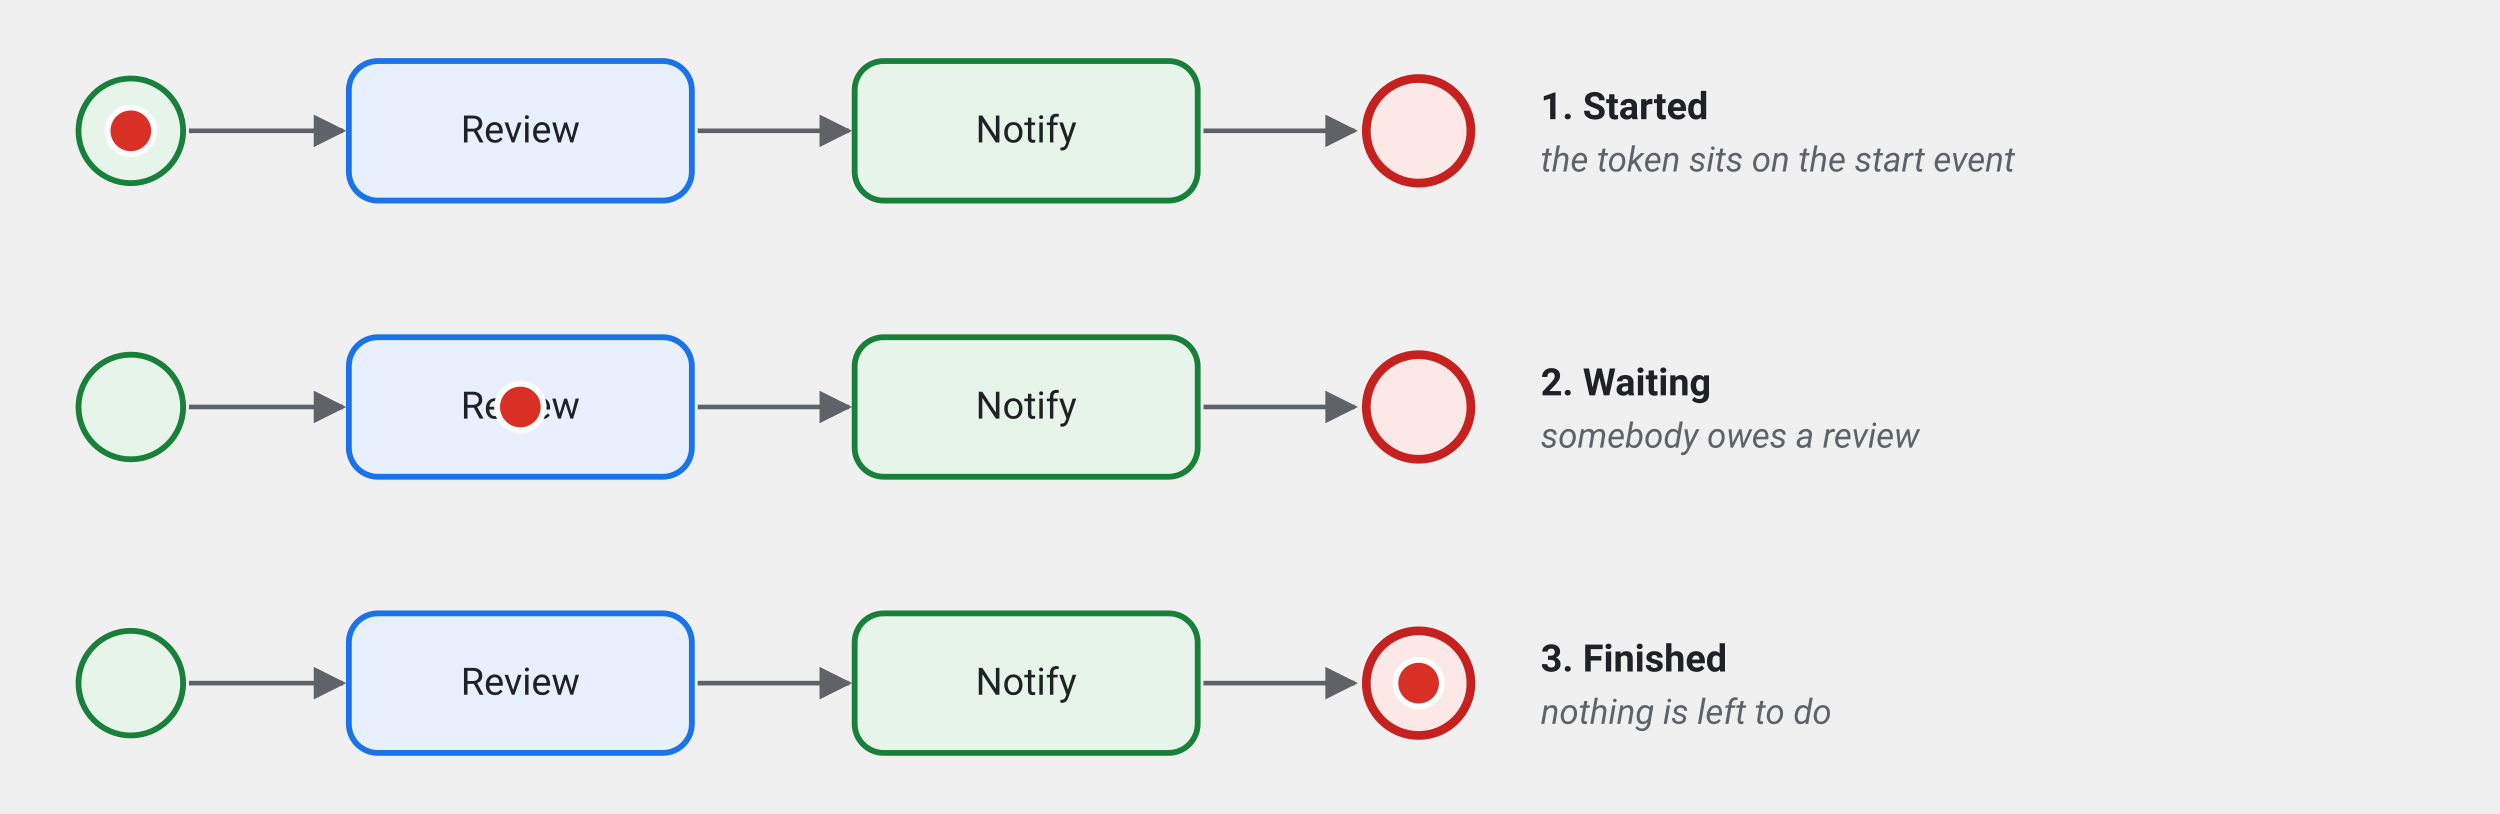
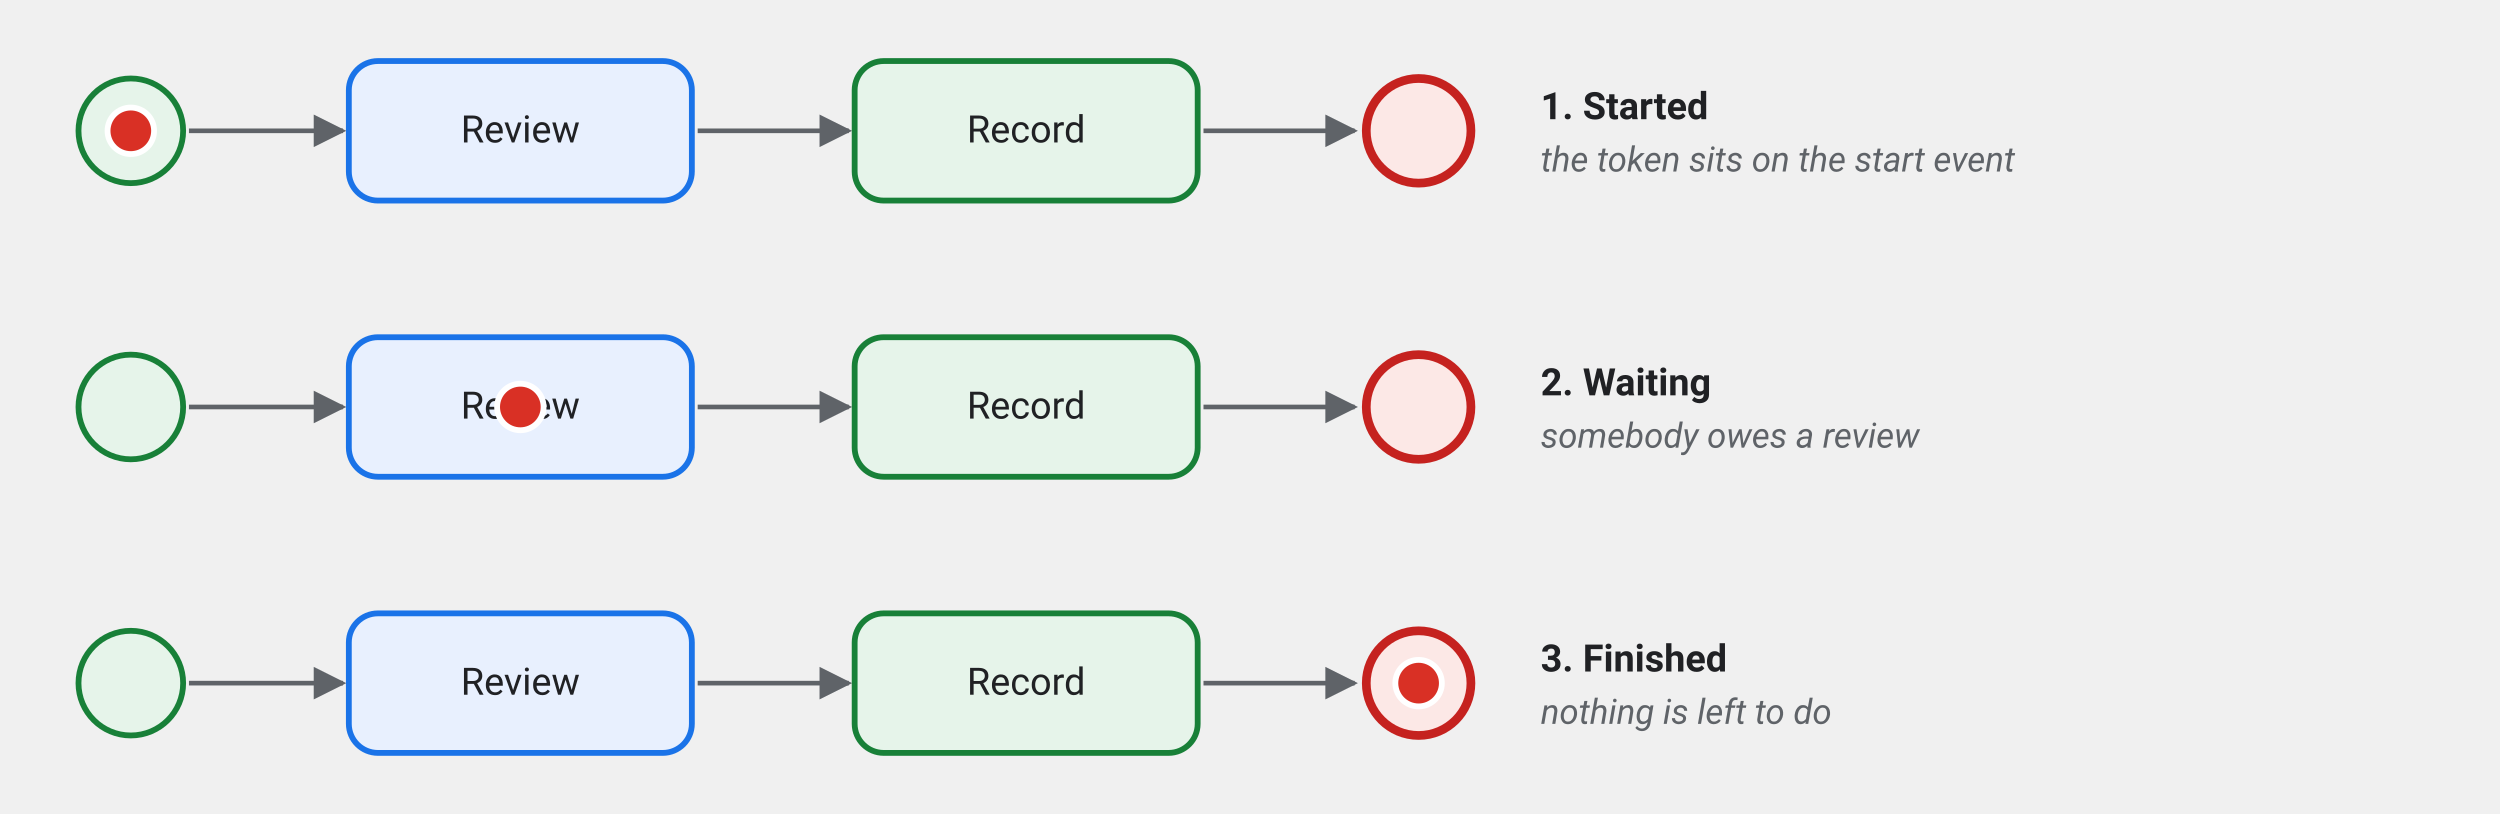
<svg xmlns="http://www.w3.org/2000/svg" viewBox="0 0 860 280" width="860" height="280" role="img">
  <style>
    .lbl { font: 13px -apple-system, "Segoe UI", Roboto, sans-serif; fill: #202124; }
    .lbl-sm { font: 11px -apple-system, "Segoe UI", Roboto, sans-serif; fill: #3c4043; }
    .lbl-b { font: 600 13px -apple-system, "Segoe UI", Roboto, sans-serif; fill: #202124; }
    .cap { font: italic 12px -apple-system, "Segoe UI", Roboto, sans-serif; fill: #5f6368; }
    .task { fill: #e8f0fe; stroke: #1a73e8; stroke-width: 2; }
    .svc  { fill: #e6f4ea; stroke: #188038; stroke-width: 2; }
    .gw   { fill: #fef7e0; stroke: #ea8600; stroke-width: 2; }
    .ev-s { fill: #e6f4ea; stroke: #188038; stroke-width: 2; }
    .ev-e { fill: #fce8e6; stroke: #c5221f; stroke-width: 3; }
    .ev-i { fill: #fef7e0; stroke: #ea8600; stroke-width: 2; }
    .flow { stroke: #5f6368; stroke-width: 1.6; fill: none; marker-end: url(#a); }
    .tok  { fill: #d93025; stroke: #fff; stroke-width: 2; }
  </style>
  <defs>
    <marker id="a" viewBox="0 0 10 10" refX="9" refY="5" markerWidth="7" markerHeight="7" orient="auto-start-reverse">
      <path d="M 0 0 L 10 5 L 0 10 z" fill="#5f6368" />
    </marker>
  </defs>
  <circle cx="45" cy="45" r="18" class="ev-s" />
  <line x1="65" y1="45" x2="118" y2="45" class="flow" />
  <rect x="120" y="21" width="118" height="48" rx="10" class="task" />
  <text x="179" y="49" class="lbl" text-anchor="middle">Review</text>
  <line x1="240" y1="45" x2="292" y2="45" class="flow" />
  <rect x="294" y="21" width="118" height="48" rx="10" class="svc" />
-   <text x="353" y="49" class="lbl" text-anchor="middle">Notify</text>
+   <text x="353" y="49" class="lbl" text-anchor="middle">Record</text>
  <line x1="414" y1="45" x2="466" y2="45" class="flow" />
  <circle cx="488" cy="45" r="18" class="ev-e" />
  <circle cx="45" cy="45" r="8" class="tok" />
  <text x="530" y="41" class="lbl-b">1. Started</text>
  <text x="530" y="59" class="cap">the token sits on the start event</text>
  <circle cx="45" cy="140" r="18" class="ev-s" />
  <line x1="65" y1="140" x2="118" y2="140" class="flow" />
  <rect x="120" y="116" width="118" height="48" rx="10" class="task" />
  <text x="179" y="144" class="lbl" text-anchor="middle">Review</text>
  <line x1="240" y1="140" x2="292" y2="140" class="flow" />
  <rect x="294" y="116" width="118" height="48" rx="10" class="svc" />
-   <text x="353" y="144" class="lbl" text-anchor="middle">Notify</text>
+   <text x="353" y="144" class="lbl" text-anchor="middle">Record</text>
  <line x1="414" y1="140" x2="466" y2="140" class="flow" />
  <circle cx="488" cy="140" r="18" class="ev-e" />
  <circle cx="179" cy="140" r="8" class="tok" />
  <text x="530" y="136" class="lbl-b">2. Waiting</text>
  <text x="530" y="154" class="cap">somebody owes a review</text>
  <circle cx="45" cy="235" r="18" class="ev-s" />
  <line x1="65" y1="235" x2="118" y2="235" class="flow" />
  <rect x="120" y="211" width="118" height="48" rx="10" class="task" />
  <text x="179" y="239" class="lbl" text-anchor="middle">Review</text>
  <line x1="240" y1="235" x2="292" y2="235" class="flow" />
  <rect x="294" y="211" width="118" height="48" rx="10" class="svc" />
-   <text x="353" y="239" class="lbl" text-anchor="middle">Notify</text>
+   <text x="353" y="239" class="lbl" text-anchor="middle">Record</text>
  <line x1="414" y1="235" x2="466" y2="235" class="flow" />
  <circle cx="488" cy="235" r="18" class="ev-e" />
  <circle cx="488" cy="235" r="8" class="tok" />
  <text x="530" y="231" class="lbl-b">3. Finished</text>
  <text x="530" y="249" class="cap">nothing is left to do</text>
</svg>
